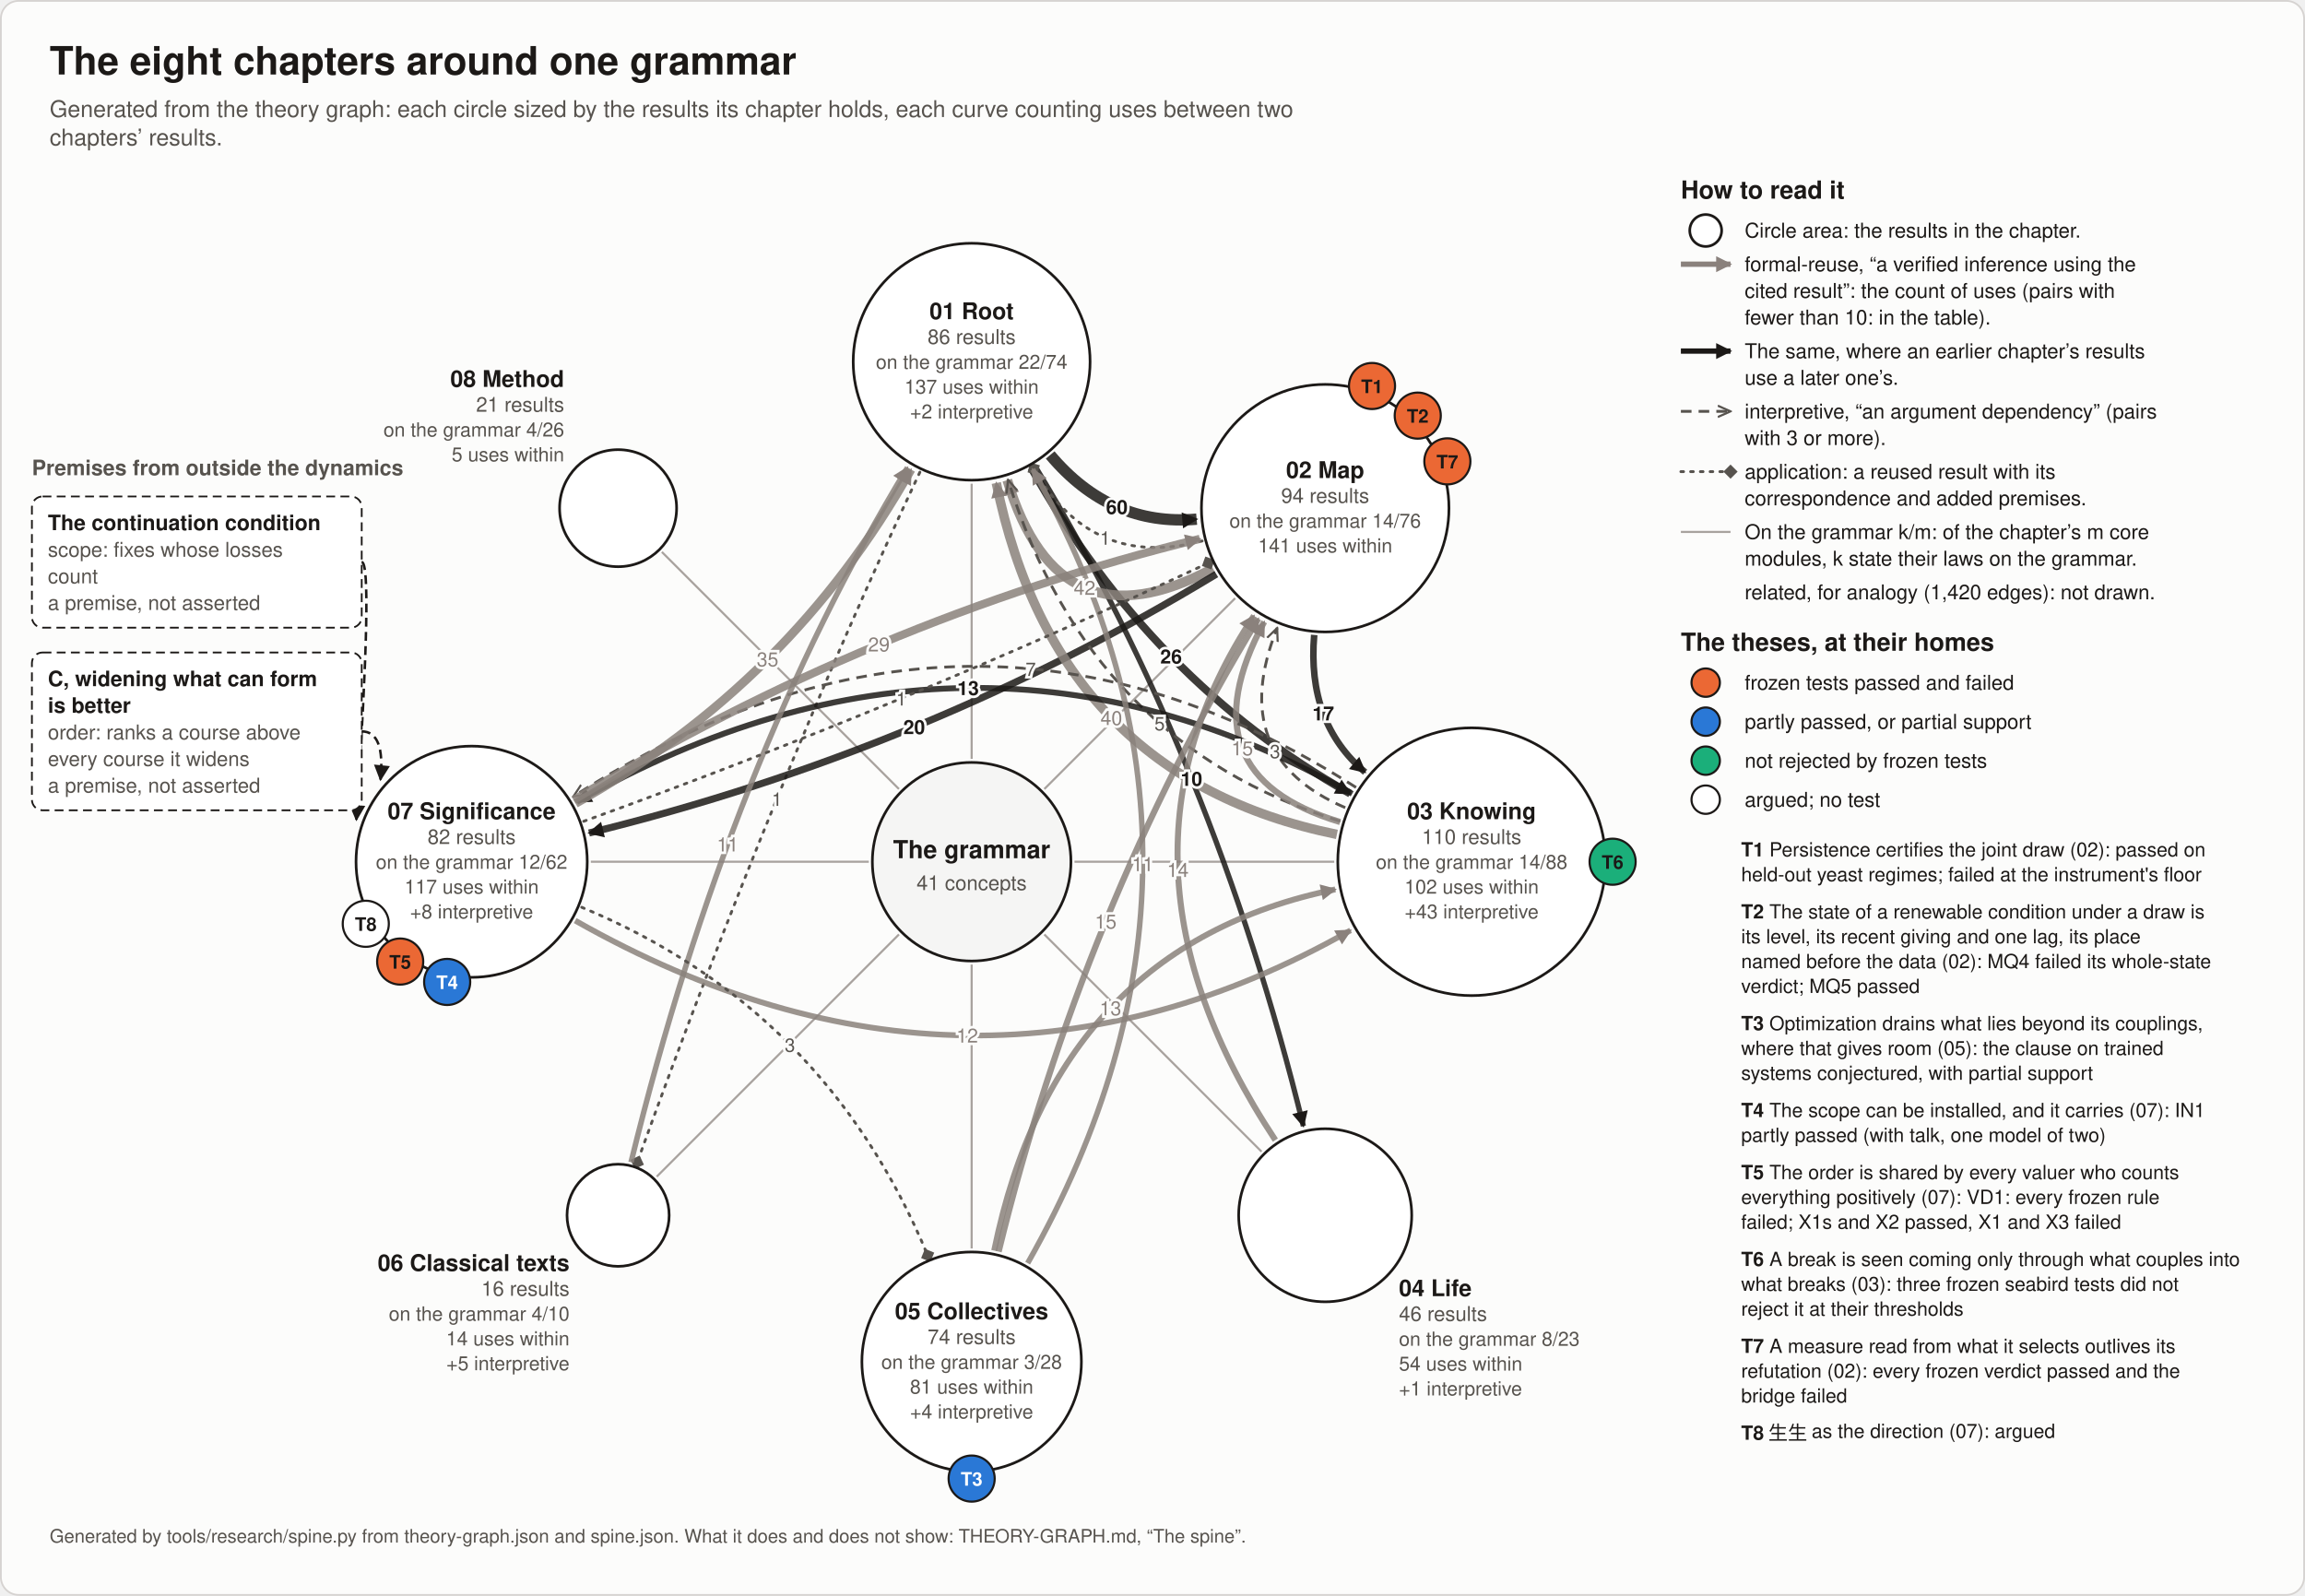
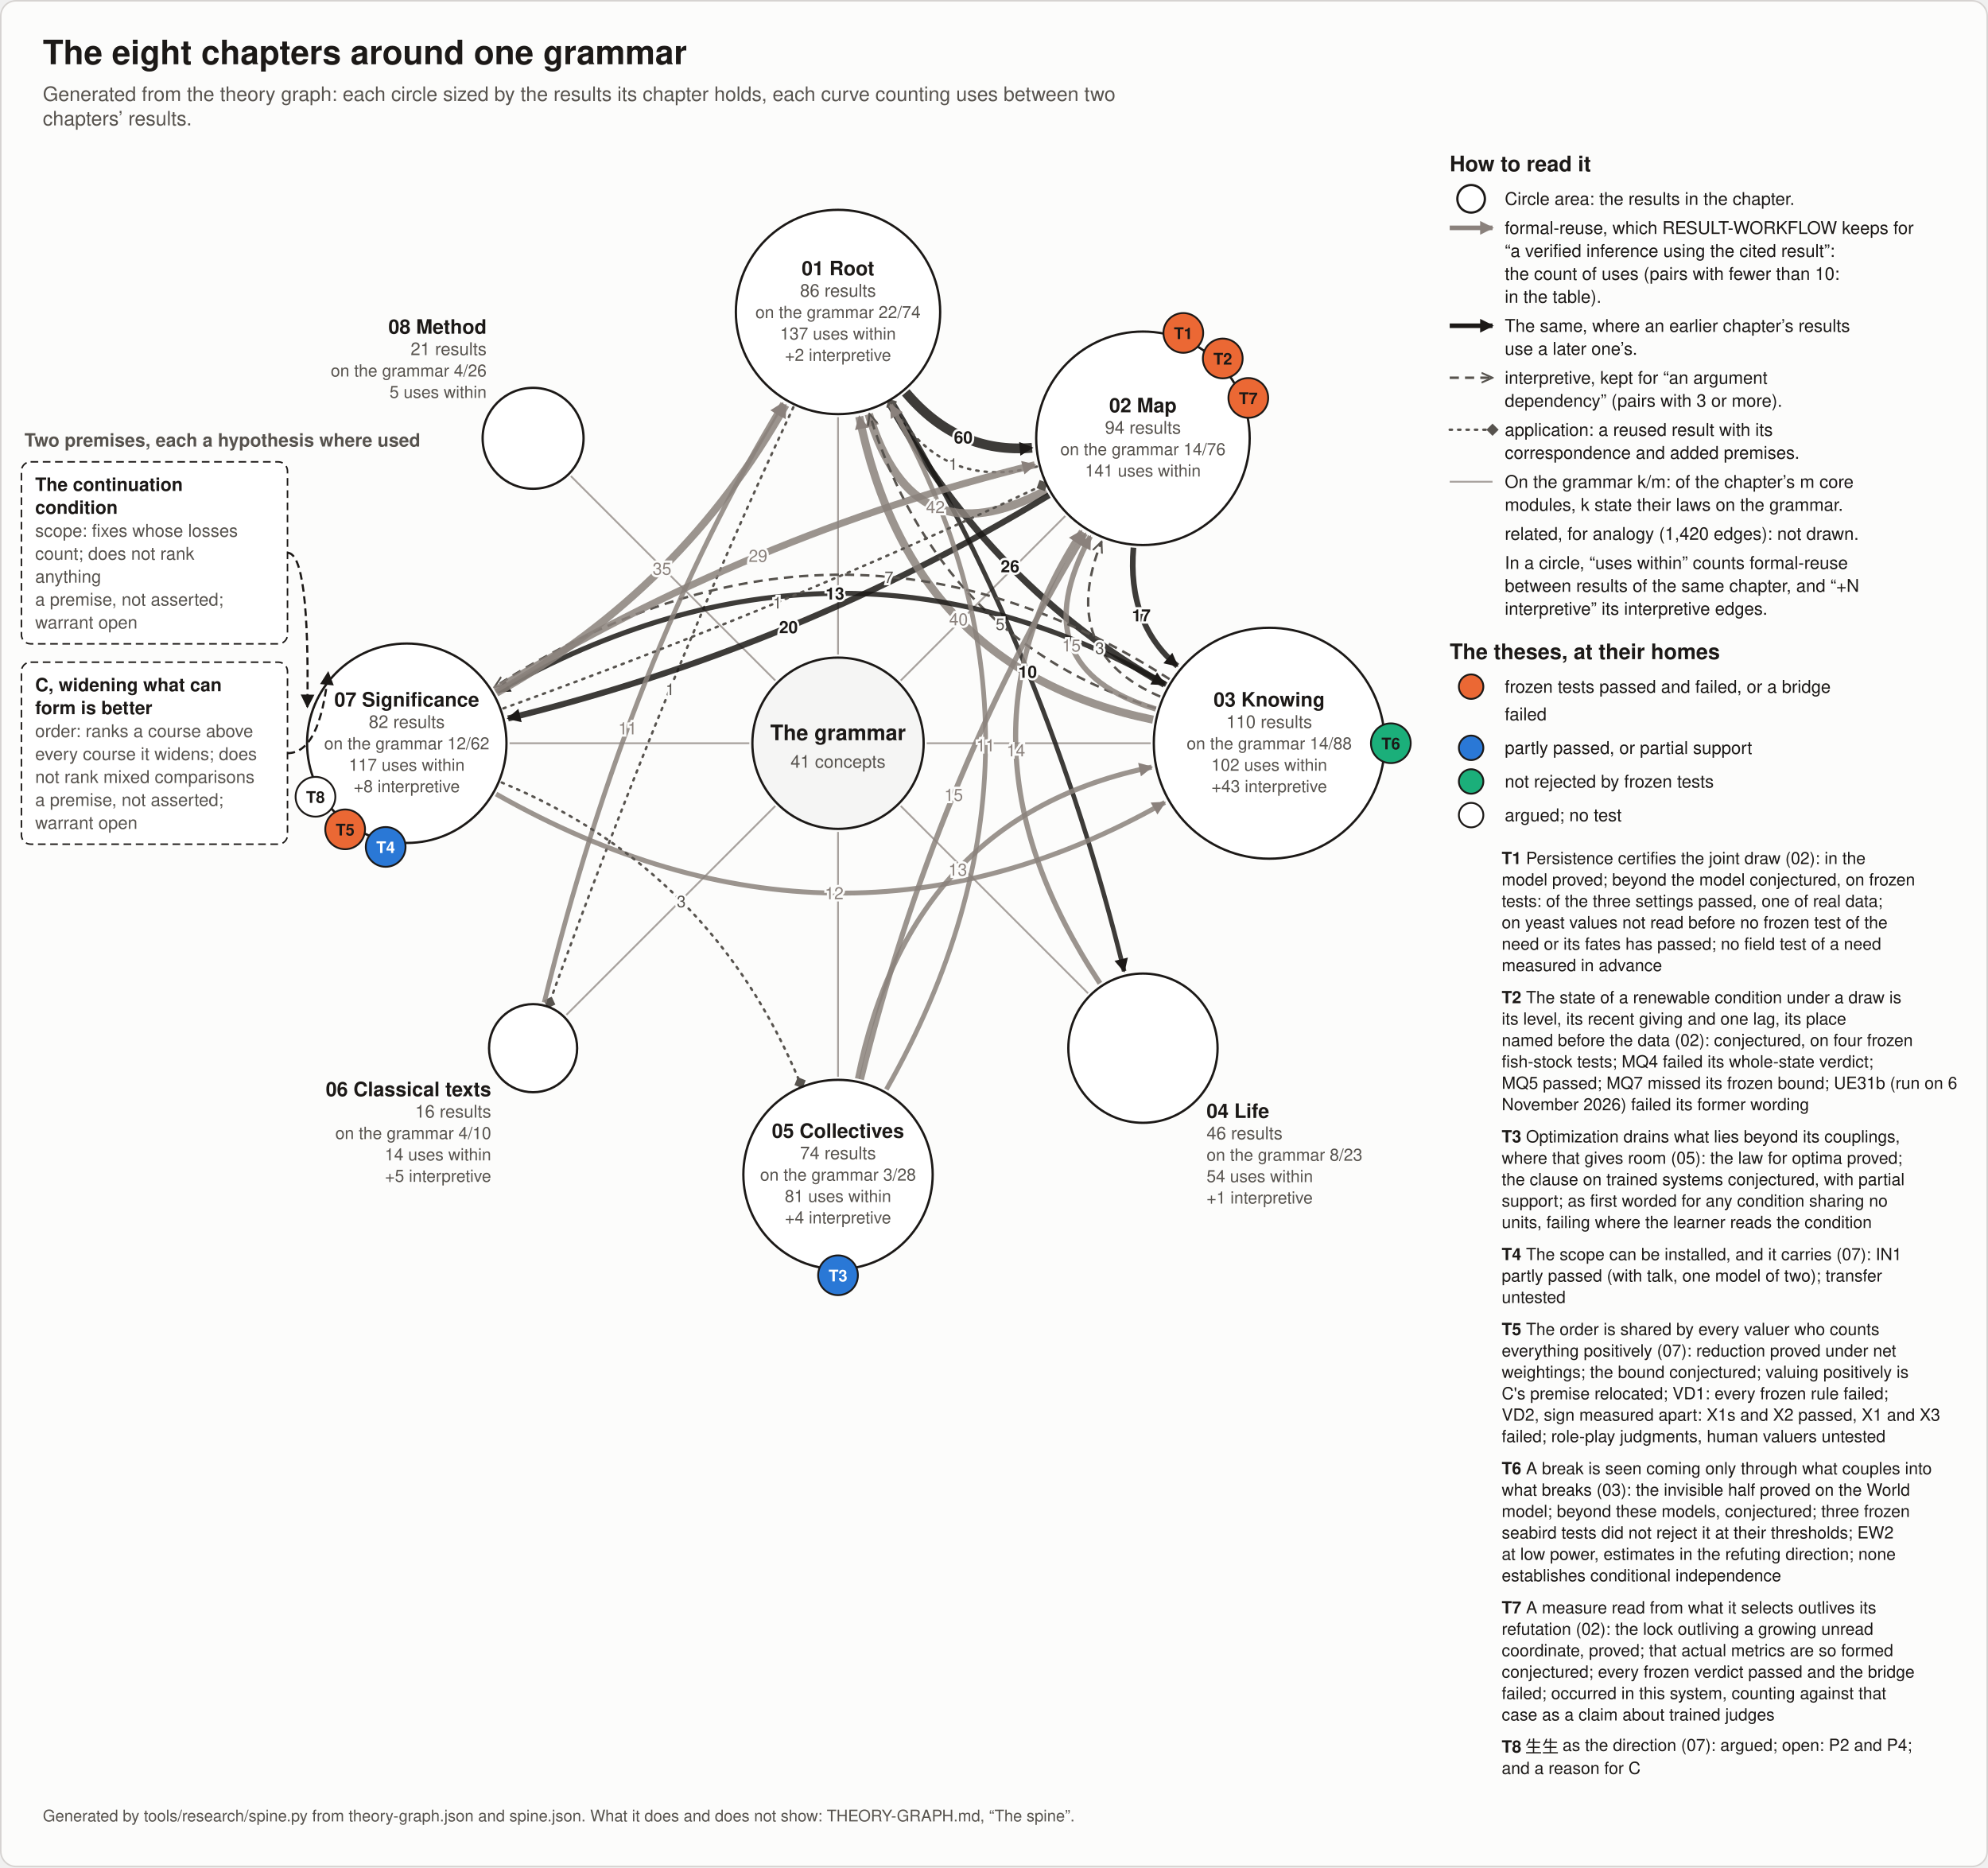
- <svg xmlns="http://www.w3.org/2000/svg" viewBox="0 0 1300 900" width="1300" height="900" role="img" aria-labelledby="spine-title spine-desc" font-family="Helvetica, Arial, sans-serif">
+ <svg xmlns="http://www.w3.org/2000/svg" viewBox="0 0 1300 1221" width="1300" height="1221" role="img" aria-labelledby="spine-title spine-desc" font-family="Helvetica, Arial, sans-serif">
  <defs>
    <marker id="fwd" viewBox="0 0 10 10" refX="9" refY="5" markerWidth="9" markerHeight="9" markerUnits="userSpaceOnUse" orient="auto">
      <path d="M0,0 L10,5 L0,10 z" fill="#8a817c" />
    </marker>
    <marker id="back" viewBox="0 0 10 10" refX="9" refY="5" markerWidth="9" markerHeight="9" markerUnits="userSpaceOnUse" orient="auto">
      <path d="M0,0 L10,5 L0,10 z" fill="#1c1917" />
    </marker>
    <marker id="thin" viewBox="0 0 10 10" refX="9" refY="5" markerWidth="8" markerHeight="8" markerUnits="userSpaceOnUse" orient="auto">
      <path d="M0,1 L9,5 L0,9" fill="none" stroke="#57534e" stroke-width="1.5" />
    </marker>
    <marker id="diamond" viewBox="0 0 10 10" refX="5" refY="5" markerWidth="8" markerHeight="8" markerUnits="userSpaceOnUse" orient="auto">
      <path d="M5,0 L10,5 L5,10 L0,5 z" fill="#57534e" />
    </marker>
  </defs>
-   <rect x="0.5" y="0.5" width="1299" height="899" rx="10" fill="#fcfcfb" stroke="#d6d3d1" />
+   <rect x="0.5" y="0.5" width="1299" height="1220" rx="10" fill="#fcfcfb" stroke="#d6d3d1" />
  <text x="28" y="42" font-size="22" font-weight="bold" text-anchor="start" fill="#1c1917">The eight chapters around one grammar</text>
  <text x="28" y="66" font-size="13" text-anchor="start" fill="#57534e">Generated from the theory graph: each circle sized by the results its chapter holds, each curve counting uses between two</text>
  <text x="28" y="82" font-size="13" text-anchor="start" fill="#57534e">chapters’ results.</text>
  <line x1="548" y1="272.8" x2="548" y2="428" stroke="#a8a29e" stroke-width="1.2" />
  <line x1="696.6" y1="337.4" x2="589" y2="445" stroke="#a8a29e" stroke-width="1.2" />
  <line x1="752.5" y1="486" x2="606" y2="486" stroke="#a8a29e" stroke-width="1.2" />
  <line x1="711.5" y1="649.5" x2="589" y2="527" stroke="#a8a29e" stroke-width="1.2" />
  <line x1="548" y1="704.1" x2="548" y2="544" stroke="#a8a29e" stroke-width="1.2" />
  <line x1="370.4" y1="663.6" x2="507" y2="527" stroke="#a8a29e" stroke-width="1.2" />
  <line x1="333.2" y1="486" x2="490" y2="486" stroke="#a8a29e" stroke-width="1.2" />
  <line x1="373.3" y1="311.3" x2="507" y2="445" stroke="#a8a29e" stroke-width="1.2" />
  <circle cx="548" cy="486" r="56" fill="#f5f5f4" stroke="#1c1917" stroke-width="1.5" />
  <text x="548" y="484" font-size="14" font-weight="bold" text-anchor="middle" fill="#1c1917">The grammar</text>
  <text x="548" y="502" font-size="11.5" text-anchor="middle" fill="#57534e">41 concepts</text>
  <path d="M592.3,256.6 Q626.3,297 674.9,292.8" fill="none" stroke="#1c1917" stroke-opacity="0.85" stroke-width="6.4" marker-end="url(#back)" />
  <path d="M581.7,264 Q649.4,384.6 761.5,447.6" fill="none" stroke="#1c1917" stroke-opacity="0.85" stroke-width="4.4" marker-end="url(#back)" />
  <path d="M583.7,262.8 Q684.7,429.4 735.1,635.1" fill="none" stroke="#1c1917" stroke-opacity="0.85" stroke-width="3" marker-end="url(#back)" />
  <path d="M518.8,266.3 Q437.2,440.1 359.4,655.5" fill="none" stroke="#57534e" stroke-width="1.6" stroke-dasharray="1.5 4" stroke-linecap="round" marker-end="url(#diamond)" />
  <path d="M684.1,320.6 Q597.2,367.3 568.1,270.8" fill="none" stroke="#8a817c" stroke-opacity="0.85" stroke-width="5.5" marker-end="url(#fwd)" />
  <path d="M678,305.1 Q616.1,321.6 583,264.4" fill="none" stroke="#57534e" stroke-width="1.6" stroke-dasharray="1.5 4" stroke-linecap="round" marker-end="url(#diamond)" />
  <path d="M741.2,358.1 Q737,407.7 769.9,435.5" fill="none" stroke="#1c1917" stroke-opacity="0.85" stroke-width="3.7" marker-end="url(#back)" />
  <path d="M686,323.8 Q522,423.3 332.2,469.8" fill="none" stroke="#1c1917" stroke-opacity="0.85" stroke-width="4" marker-end="url(#back)" />
  <path d="M754,470.6 Q595.7,438.3 561.9,272.4" fill="none" stroke="#8a817c" stroke-opacity="0.85" stroke-width="5.3" marker-end="url(#fwd)" />
  <path d="M755.9,463.2 Q614.5,419.5 568.6,270.7" fill="none" stroke="#57534e" stroke-width="1.6" stroke-dasharray="6 4" marker-end="url(#thin)" />
  <path d="M755.8,463.6 Q666.7,436.8 713,350.7" fill="none" stroke="#8a817c" stroke-opacity="0.85" stroke-width="3.5" marker-end="url(#fwd)" />
  <path d="M758.7,455.5 Q691.3,426.6 720.3,354.2" fill="none" stroke="#57534e" stroke-width="1.6" stroke-dasharray="6 4" marker-end="url(#thin)" />
  <path d="M762.6,447.7 Q548,326 325.3,452.3" fill="none" stroke="#1c1917" stroke-opacity="0.85" stroke-width="3.3" marker-end="url(#back)" />
  <path d="M764.8,444.1 Q548,305 323.4,449.2" fill="none" stroke="#57534e" stroke-width="1.6" stroke-dasharray="6 4" marker-end="url(#thin)" />
  <path d="M719.3,643 Q615.4,486 707.2,347.3" fill="none" stroke="#8a817c" stroke-opacity="0.85" stroke-width="3.4" marker-end="url(#fwd)" />
  <path d="M579.6,712.4 Q708,486 582.4,264.7" fill="none" stroke="#8a817c" stroke-opacity="0.85" stroke-width="3.1" marker-end="url(#fwd)" />
  <path d="M563.2,705.9 Q610.7,512 709.7,348.9" fill="none" stroke="#8a817c" stroke-opacity="0.85" stroke-width="3.5" marker-end="url(#fwd)" />
  <path d="M560.7,705.3 Q595.7,533.7 753.1,501.6" fill="none" stroke="#8a817c" stroke-opacity="0.85" stroke-width="3.3" marker-end="url(#fwd)" />
  <path d="M355.9,655.5 Q411.3,429.4 511.8,263.7" fill="none" stroke="#8a817c" stroke-opacity="0.85" stroke-width="3.1" marker-end="url(#fwd)" />
  <path d="M324.6,453.1 Q446.6,384.6 513.8,264.8" fill="none" stroke="#8a817c" stroke-opacity="0.85" stroke-width="5" marker-end="url(#fwd)" />
  <path d="M323.5,451.2 Q491.4,349.3 676.7,303.9" fill="none" stroke="#8a817c" stroke-opacity="0.85" stroke-width="4.6" marker-end="url(#fwd)" />
  <path d="M329.2,463.2 Q511.3,397.4 681.5,317.5" fill="none" stroke="#57534e" stroke-width="1.6" stroke-dasharray="1.5 4" stroke-linecap="round" marker-end="url(#diamond)" />
  <path d="M324.4,519.2 Q548,646 761.7,524.7" fill="none" stroke="#8a817c" stroke-opacity="0.85" stroke-width="3.2" marker-end="url(#fwd)" />
  <path d="M328.1,511.7 Q465.4,568.6 523.2,708" fill="none" stroke="#57534e" stroke-width="1.6" stroke-dasharray="1.5 4" stroke-linecap="round" marker-end="url(#diamond)" />
  <circle cx="548" cy="204" r="66.8" fill="#ffffff" stroke="#1c1917" stroke-width="1.5" />
  <text x="548" y="180" font-size="13" font-weight="bold" text-anchor="middle" fill="#1c1917">01 Root</text>
  <text x="548" y="194" font-size="11.5" text-anchor="middle" fill="#57534e">86 results</text>
  <text x="548" y="208" font-size="11" text-anchor="middle" fill="#57534e">on the grammar 22/74</text>
  <text x="548" y="222" font-size="11" text-anchor="middle" fill="#57534e">137 uses within</text>
  <text x="548" y="236" font-size="11" text-anchor="middle" fill="#57534e">+2 interpretive</text>
  <circle cx="747.4" cy="286.6" r="69.8" fill="#ffffff" stroke="#1c1917" stroke-width="1.5" />
  <text x="747.4" y="269.6" font-size="13" font-weight="bold" text-anchor="middle" fill="#1c1917">02 Map</text>
  <text x="747.4" y="283.6" font-size="11.5" text-anchor="middle" fill="#57534e">94 results</text>
  <text x="747.4" y="297.6" font-size="11" text-anchor="middle" fill="#57534e">on the grammar 14/76</text>
  <text x="747.4" y="311.6" font-size="11" text-anchor="middle" fill="#57534e">141 uses within</text>
  <circle cx="830" cy="486" r="75.5" fill="#ffffff" stroke="#1c1917" stroke-width="1.5" />
  <text x="830" y="462" font-size="13" font-weight="bold" text-anchor="middle" fill="#1c1917">03 Knowing</text>
  <text x="830" y="476" font-size="11.5" text-anchor="middle" fill="#57534e">110 results</text>
  <text x="830" y="490" font-size="11" text-anchor="middle" fill="#57534e">on the grammar 14/88</text>
  <text x="830" y="504" font-size="11" text-anchor="middle" fill="#57534e">102 uses within</text>
  <text x="830" y="518" font-size="11" text-anchor="middle" fill="#57534e">+43 interpretive</text>
  <circle cx="747.4" cy="685.4" r="48.8" fill="#ffffff" stroke="#1c1917" stroke-width="1.5" />
  <text x="789" y="731" font-size="13" font-weight="bold" text-anchor="start" fill="#1c1917" stroke="#fcfcfb" stroke-width="3" paint-order="stroke">04 Life</text>
  <text x="789" y="745" font-size="11.5" text-anchor="start" fill="#57534e" stroke="#fcfcfb" stroke-width="3" paint-order="stroke">46 results</text>
  <text x="789" y="759" font-size="11" text-anchor="start" fill="#57534e" stroke="#fcfcfb" stroke-width="3" paint-order="stroke">on the grammar 8/23</text>
  <text x="789" y="773" font-size="11" text-anchor="start" fill="#57534e" stroke="#fcfcfb" stroke-width="3" paint-order="stroke">54 uses within</text>
  <text x="789" y="787" font-size="11" text-anchor="start" fill="#57534e" stroke="#fcfcfb" stroke-width="3" paint-order="stroke">+1 interpretive</text>
  <circle cx="548" cy="768" r="61.9" fill="#ffffff" stroke="#1c1917" stroke-width="1.5" />
  <text x="548" y="744" font-size="13" font-weight="bold" text-anchor="middle" fill="#1c1917">05 Collectives</text>
  <text x="548" y="758" font-size="11.5" text-anchor="middle" fill="#57534e">74 results</text>
  <text x="548" y="772" font-size="11" text-anchor="middle" fill="#57534e">on the grammar 3/28</text>
  <text x="548" y="786" font-size="11" text-anchor="middle" fill="#57534e">81 uses within</text>
  <text x="548" y="800" font-size="11" text-anchor="middle" fill="#57534e">+4 interpretive</text>
  <circle cx="348.6" cy="685.4" r="28.8" fill="#ffffff" stroke="#1c1917" stroke-width="1.5" />
  <text x="321.2" y="716.8" font-size="13" font-weight="bold" text-anchor="end" fill="#1c1917" stroke="#fcfcfb" stroke-width="3" paint-order="stroke">06 Classical texts</text>
  <text x="321.2" y="730.8" font-size="11.5" text-anchor="end" fill="#57534e" stroke="#fcfcfb" stroke-width="3" paint-order="stroke">16 results</text>
  <text x="321.2" y="744.8" font-size="11" text-anchor="end" fill="#57534e" stroke="#fcfcfb" stroke-width="3" paint-order="stroke">on the grammar 4/10</text>
  <text x="321.2" y="758.8" font-size="11" text-anchor="end" fill="#57534e" stroke="#fcfcfb" stroke-width="3" paint-order="stroke">14 uses within</text>
  <text x="321.2" y="772.8" font-size="11" text-anchor="end" fill="#57534e" stroke="#fcfcfb" stroke-width="3" paint-order="stroke">+5 interpretive</text>
  <circle cx="266" cy="486" r="65.2" fill="#ffffff" stroke="#1c1917" stroke-width="1.5" />
  <text x="266" y="462" font-size="13" font-weight="bold" text-anchor="middle" fill="#1c1917">07 Significance</text>
  <text x="266" y="476" font-size="11.5" text-anchor="middle" fill="#57534e">82 results</text>
  <text x="266" y="490" font-size="11" text-anchor="middle" fill="#57534e">on the grammar 12/62</text>
  <text x="266" y="504" font-size="11" text-anchor="middle" fill="#57534e">117 uses within</text>
  <text x="266" y="518" font-size="11" text-anchor="middle" fill="#57534e">+8 interpretive</text>
  <circle cx="348.6" cy="286.6" r="33" fill="#ffffff" stroke="#1c1917" stroke-width="1.5" />
  <text x="318.2" y="218.2" font-size="13" font-weight="bold" text-anchor="end" fill="#1c1917" stroke="#fcfcfb" stroke-width="3" paint-order="stroke">08 Method</text>
  <text x="318.2" y="232.2" font-size="11.5" text-anchor="end" fill="#57534e" stroke="#fcfcfb" stroke-width="3" paint-order="stroke">21 results</text>
  <text x="318.2" y="246.2" font-size="11" text-anchor="end" fill="#57534e" stroke="#fcfcfb" stroke-width="3" paint-order="stroke">on the grammar 4/26</text>
  <text x="318.2" y="260.2" font-size="11" text-anchor="end" fill="#57534e" stroke="#fcfcfb" stroke-width="3" paint-order="stroke">5 uses within</text>
  <text x="629.9" y="289.9" font-size="11" font-weight="bold" text-anchor="middle" fill="#1c1917" stroke="#fcfcfb" stroke-width="3" paint-order="stroke">60</text>
  <text x="660.5" y="374.2" font-size="11" font-weight="bold" text-anchor="middle" fill="#1c1917" stroke="#fcfcfb" stroke-width="3" paint-order="stroke">26</text>
  <text x="672" y="443.2" font-size="11" font-weight="bold" text-anchor="middle" fill="#1c1917" stroke="#fcfcfb" stroke-width="3" paint-order="stroke">10</text>
  <text x="438.2" y="454.5" font-size="10.5" text-anchor="middle" fill="#57534e" stroke="#fcfcfb" stroke-width="3" paint-order="stroke">1</text>
  <text x="611.7" y="335.5" font-size="11" text-anchor="middle" fill="#8a817c" stroke="#fcfcfb" stroke-width="3" paint-order="stroke">42</text>
  <text x="623.3" y="307.2" font-size="10.5" text-anchor="middle" fill="#57534e" stroke="#fcfcfb" stroke-width="3" paint-order="stroke">1</text>
  <text x="746.3" y="406.3" font-size="11" font-weight="bold" text-anchor="middle" fill="#1c1917" stroke="#fcfcfb" stroke-width="3" paint-order="stroke">17</text>
  <text x="515.6" y="414" font-size="11" font-weight="bold" text-anchor="middle" fill="#1c1917" stroke="#fcfcfb" stroke-width="3" paint-order="stroke">20</text>
  <text x="626.8" y="408.9" font-size="11" text-anchor="middle" fill="#8a817c" stroke="#fcfcfb" stroke-width="3" paint-order="stroke">40</text>
  <text x="654" y="411.9" font-size="10.5" text-anchor="middle" fill="#57534e" stroke="#fcfcfb" stroke-width="3" paint-order="stroke">5</text>
  <text x="700.6" y="426" font-size="11" text-anchor="middle" fill="#8a817c" stroke="#fcfcfb" stroke-width="3" paint-order="stroke">15</text>
  <text x="719.1" y="427.6" font-size="10.5" text-anchor="middle" fill="#57534e" stroke="#fcfcfb" stroke-width="3" paint-order="stroke">3</text>
  <text x="546" y="392" font-size="11" font-weight="bold" text-anchor="middle" fill="#1c1917" stroke="#fcfcfb" stroke-width="3" paint-order="stroke">13</text>
  <text x="581.3" y="381.2" font-size="10.5" text-anchor="middle" fill="#57534e" stroke="#fcfcfb" stroke-width="3" paint-order="stroke">7</text>
  <text x="664.3" y="494.6" font-size="11" text-anchor="middle" fill="#8a817c" stroke="#fcfcfb" stroke-width="3" paint-order="stroke">14</text>
  <text x="644.5" y="491.3" font-size="11" text-anchor="middle" fill="#8a817c" stroke="#fcfcfb" stroke-width="3" paint-order="stroke">11</text>
  <text x="623.6" y="523.7" font-size="11" text-anchor="middle" fill="#8a817c" stroke="#fcfcfb" stroke-width="3" paint-order="stroke">15</text>
  <text x="626.3" y="572.6" font-size="11" text-anchor="middle" fill="#8a817c" stroke="#fcfcfb" stroke-width="3" paint-order="stroke">13</text>
  <text x="410.4" y="480.2" font-size="11" text-anchor="middle" fill="#8a817c" stroke="#fcfcfb" stroke-width="3" paint-order="stroke">11</text>
  <text x="432.9" y="375.8" font-size="11" text-anchor="middle" fill="#8a817c" stroke="#fcfcfb" stroke-width="3" paint-order="stroke">35</text>
  <text x="495.7" y="367.4" font-size="11" text-anchor="middle" fill="#8a817c" stroke="#fcfcfb" stroke-width="3" paint-order="stroke">29</text>
  <text x="508.3" y="397.9" font-size="10.5" text-anchor="middle" fill="#57534e" stroke="#fcfcfb" stroke-width="3" paint-order="stroke">1</text>
  <text x="545.5" y="588" font-size="11" text-anchor="middle" fill="#8a817c" stroke="#fcfcfb" stroke-width="3" paint-order="stroke">12</text>
  <text x="445.5" y="593.2" font-size="10.5" text-anchor="middle" fill="#57534e" stroke="#fcfcfb" stroke-width="3" paint-order="stroke">3</text>
-   <text x="18" y="268" font-size="12" font-weight="bold" text-anchor="start" fill="#57534e">Premises from outside the dynamics</text>
-   <rect x="18" y="280" width="186" height="74" rx="6" fill="#ffffff" stroke="#1c1917" stroke-dasharray="5 3" />
-   <text x="27" y="299" font-size="12" font-weight="bold" text-anchor="start" fill="#1c1917">The continuation condition</text>
-   <text x="27" y="314" font-size="11.5" text-anchor="start" fill="#57534e">scope: fixes whose losses</text>
-   <text x="27" y="329" font-size="11.5" text-anchor="start" fill="#57534e">count</text>
-   <text x="27" y="344" font-size="11.5" text-anchor="start" fill="#57534e">a premise, not asserted</text>
-   <path d="M204,317 Q210.5,317 201,462.3" fill="none" stroke="#1c1917" stroke-width="1.4" stroke-dasharray="5 3" marker-end="url(#back)" />
-   <rect x="18" y="368" width="186" height="89" rx="6" fill="#ffffff" stroke="#1c1917" stroke-dasharray="5 3" />
-   <text x="27" y="387" font-size="12" font-weight="bold" text-anchor="start" fill="#1c1917">C, widening what can form</text>
-   <text x="27" y="402" font-size="12" font-weight="bold" text-anchor="start" fill="#1c1917">is better</text>
-   <text x="27" y="417" font-size="11.5" text-anchor="start" fill="#57534e">order: ranks a course above</text>
-   <text x="27" y="432" font-size="11.5" text-anchor="start" fill="#57534e">every course it widens</text>
-   <text x="27" y="447" font-size="11.5" text-anchor="start" fill="#57534e">a premise, not asserted</text>
-   <path d="M204,412.5 Q217.3,412.5 214.6,439.7" fill="none" stroke="#1c1917" stroke-width="1.4" stroke-dasharray="5 3" marker-end="url(#back)" />
+   <text x="16" y="292" font-size="12" font-weight="bold" text-anchor="start" fill="#57534e">Two premises, each a hypothesis where used</text>
+   <rect x="14" y="302" width="174" height="119" rx="6" fill="#ffffff" stroke="#1c1917" stroke-dasharray="5 3" />
+   <text x="23" y="321" font-size="12" font-weight="bold" text-anchor="start" fill="#1c1917">The continuation</text>
+   <text x="23" y="336" font-size="12" font-weight="bold" text-anchor="start" fill="#1c1917">condition</text>
+   <text x="23" y="351" font-size="11.5" text-anchor="start" fill="#57534e">scope: fixes whose losses</text>
+   <text x="23" y="366" font-size="11.5" text-anchor="start" fill="#57534e">count; does not rank</text>
+   <text x="23" y="381" font-size="11.5" text-anchor="start" fill="#57534e">anything</text>
+   <text x="23" y="396" font-size="11.5" text-anchor="start" fill="#57534e">a premise, not asserted;</text>
+   <text x="23" y="411" font-size="11.5" text-anchor="start" fill="#57534e">warrant open</text>
+   <path d="M188,361.5 Q202.5,361.5 201,462.3" fill="none" stroke="#1c1917" stroke-width="1.4" stroke-dasharray="5 3" marker-end="url(#back)" />
+   <rect x="14" y="433" width="174" height="119" rx="6" fill="#ffffff" stroke="#1c1917" stroke-dasharray="5 3" />
+   <text x="23" y="452" font-size="12" font-weight="bold" text-anchor="start" fill="#1c1917">C, widening what can</text>
+   <text x="23" y="467" font-size="12" font-weight="bold" text-anchor="start" fill="#1c1917">form is better</text>
+   <text x="23" y="482" font-size="11.5" text-anchor="start" fill="#57534e">order: ranks a course above</text>
+   <text x="23" y="497" font-size="11.5" text-anchor="start" fill="#57534e">every course it widens; does</text>
+   <text x="23" y="512" font-size="11.5" text-anchor="start" fill="#57534e">not rank mixed comparisons</text>
+   <text x="23" y="527" font-size="11.5" text-anchor="start" fill="#57534e">a premise, not asserted;</text>
+   <text x="23" y="542" font-size="11.5" text-anchor="start" fill="#57534e">warrant open</text>
+   <path d="M188,492.5 Q209.3,492.5 214.6,439.7" fill="none" stroke="#1c1917" stroke-width="1.4" stroke-dasharray="5 3" marker-end="url(#back)" />
  <circle cx="773.8" cy="217.7" r="13" fill="#eb6834" stroke="#1c1917" stroke-width="1.2" />
  <text x="773.8" y="221.7" font-size="10.5" font-weight="bold" text-anchor="middle" fill="#1c1917">T1</text>
  <circle cx="799.6" cy="234.4" r="13" fill="#eb6834" stroke="#1c1917" stroke-width="1.2" />
  <text x="799.6" y="238.4" font-size="10.5" font-weight="bold" text-anchor="middle" fill="#1c1917">T2</text>
  <circle cx="816.3" cy="260.2" r="13" fill="#eb6834" stroke="#1c1917" stroke-width="1.2" />
  <text x="816.3" y="264.2" font-size="10.5" font-weight="bold" text-anchor="middle" fill="#1c1917">T7</text>
  <circle cx="548" cy="833.9" r="13" fill="#2a78d6" stroke="#1c1917" stroke-width="1.2" />
  <text x="548" y="837.9" font-size="10.5" font-weight="bold" text-anchor="middle" fill="#ffffff">T3</text>
  <circle cx="252.2" cy="553.8" r="13" fill="#2a78d6" stroke="#1c1917" stroke-width="1.2" />
  <text x="252.2" y="557.8" font-size="10.5" font-weight="bold" text-anchor="middle" fill="#ffffff">T4</text>
  <circle cx="225.7" cy="542.3" r="13" fill="#eb6834" stroke="#1c1917" stroke-width="1.2" />
  <text x="225.7" y="546.3" font-size="10.5" font-weight="bold" text-anchor="middle" fill="#1c1917">T5</text>
  <circle cx="206.3" cy="521" r="13" fill="#ffffff" stroke="#1c1917" stroke-width="1.2" />
  <text x="206.3" y="525" font-size="10.5" font-weight="bold" text-anchor="middle" fill="#1c1917">T8</text>
  <circle cx="909.5" cy="486" r="13" fill="#1baf7a" stroke="#1c1917" stroke-width="1.2" />
  <text x="909.5" y="490" font-size="10.5" font-weight="bold" text-anchor="middle" fill="#1c1917">T6</text>
  <text x="948" y="112" font-size="14" font-weight="bold" text-anchor="start" fill="#1c1917">How to read it</text>
  <circle cx="962" cy="130" r="9" fill="#ffffff" stroke="#1c1917" stroke-width="1.5" />
  <text x="984" y="134" font-size="11.5" text-anchor="start" fill="#1c1917">Circle area: the results in the chapter.</text>
  <line x1="948" y1="149" x2="976" y2="149" stroke="#8a817c" stroke-width="3" marker-end="url(#fwd)" />
-   <text x="984" y="153" font-size="11.5" text-anchor="start" fill="#1c1917">formal-reuse, “a verified inference using the</text>
-   <text x="984" y="168" font-size="11.5" text-anchor="start" fill="#1c1917">cited result”: the count of uses (pairs with</text>
-   <text x="984" y="183" font-size="11.5" text-anchor="start" fill="#1c1917">fewer than 10: in the table).</text>
-   <line x1="948" y1="198" x2="976" y2="198" stroke="#1c1917" stroke-width="3" marker-end="url(#back)" />
-   <text x="984" y="202" font-size="11.5" text-anchor="start" fill="#1c1917">The same, where an earlier chapter’s results</text>
-   <text x="984" y="217" font-size="11.5" text-anchor="start" fill="#1c1917">use a later one’s.</text>
-   <line x1="948" y1="232" x2="976" y2="232" stroke="#57534e" stroke-width="1.6" stroke-dasharray="6 4" marker-end="url(#thin)" />
-   <text x="984" y="236" font-size="11.5" text-anchor="start" fill="#1c1917">interpretive, “an argument dependency” (pairs</text>
-   <text x="984" y="251" font-size="11.5" text-anchor="start" fill="#1c1917">with 3 or more).</text>
-   <line x1="948" y1="266" x2="976" y2="266" stroke="#57534e" stroke-width="1.6" stroke-dasharray="1.5 4" stroke-linecap="round" marker-end="url(#diamond)" />
-   <text x="984" y="270" font-size="11.5" text-anchor="start" fill="#1c1917">application: a reused result with its</text>
-   <text x="984" y="285" font-size="11.5" text-anchor="start" fill="#1c1917">correspondence and added premises.</text>
-   <line x1="948" y1="300" x2="976" y2="300" stroke="#a8a29e" stroke-width="1.2" />
-   <text x="984" y="304" font-size="11.5" text-anchor="start" fill="#1c1917">On the grammar k/m: of the chapter’s m core</text>
-   <text x="984" y="319" font-size="11.5" text-anchor="start" fill="#1c1917">modules, k state their laws on the grammar.</text>
-   <text x="984" y="338" font-size="11.5" text-anchor="start" fill="#1c1917">related, for analogy (1,420 edges): not drawn.</text>
-   <text x="948" y="367" font-size="14" font-weight="bold" text-anchor="start" fill="#1c1917">The theses, at their homes</text>
-   <circle cx="962" cy="385" r="8" fill="#eb6834" stroke="#1c1917" stroke-width="1.2" />
-   <text x="984" y="389" font-size="11.5" text-anchor="start" fill="#1c1917">frozen tests passed and failed</text>
-   <circle cx="962" cy="407" r="8" fill="#2a78d6" stroke="#1c1917" stroke-width="1.2" />
-   <text x="984" y="411" font-size="11.5" text-anchor="start" fill="#1c1917">partly passed, or partial support</text>
-   <circle cx="962" cy="429" r="8" fill="#1baf7a" stroke="#1c1917" stroke-width="1.2" />
-   <text x="984" y="433" font-size="11.5" text-anchor="start" fill="#1c1917">not rejected by frozen tests</text>
-   <circle cx="962" cy="451" r="8" fill="#ffffff" stroke="#1c1917" stroke-width="1.2" />
-   <text x="984" y="455" font-size="11.5" text-anchor="start" fill="#1c1917">argued; no test</text>
-   <text x="982" y="483" font-size="11" fill="#1c1917">
-     <tspan font-weight="bold">T1</tspan> Persistence certifies the joint draw (02): passed on</text>
-   <text x="982" y="497" font-size="11" text-anchor="start" fill="#1c1917">held-out yeast regimes; failed at the instrument's floor</text>
-   <text x="982" y="518" font-size="11" fill="#1c1917">
+   <text x="984" y="153" font-size="11.5" text-anchor="start" fill="#1c1917">formal-reuse, which RESULT-WORKFLOW keeps for</text>
+   <text x="984" y="168" font-size="11.5" text-anchor="start" fill="#1c1917">“a verified inference using the cited result”:</text>
+   <text x="984" y="183" font-size="11.5" text-anchor="start" fill="#1c1917">the count of uses (pairs with fewer than 10:</text>
+   <text x="984" y="198" font-size="11.5" text-anchor="start" fill="#1c1917">in the table).</text>
+   <line x1="948" y1="213" x2="976" y2="213" stroke="#1c1917" stroke-width="3" marker-end="url(#back)" />
+   <text x="984" y="217" font-size="11.5" text-anchor="start" fill="#1c1917">The same, where an earlier chapter’s results</text>
+   <text x="984" y="232" font-size="11.5" text-anchor="start" fill="#1c1917">use a later one’s.</text>
+   <line x1="948" y1="247" x2="976" y2="247" stroke="#57534e" stroke-width="1.6" stroke-dasharray="6 4" marker-end="url(#thin)" />
+   <text x="984" y="251" font-size="11.5" text-anchor="start" fill="#1c1917">interpretive, kept for “an argument</text>
+   <text x="984" y="266" font-size="11.5" text-anchor="start" fill="#1c1917">dependency” (pairs with 3 or more).</text>
+   <line x1="948" y1="281" x2="976" y2="281" stroke="#57534e" stroke-width="1.6" stroke-dasharray="1.5 4" stroke-linecap="round" marker-end="url(#diamond)" />
+   <text x="984" y="285" font-size="11.5" text-anchor="start" fill="#1c1917">application: a reused result with its</text>
+   <text x="984" y="300" font-size="11.5" text-anchor="start" fill="#1c1917">correspondence and added premises.</text>
+   <line x1="948" y1="315" x2="976" y2="315" stroke="#a8a29e" stroke-width="1.2" />
+   <text x="984" y="319" font-size="11.5" text-anchor="start" fill="#1c1917">On the grammar k/m: of the chapter’s m core</text>
+   <text x="984" y="334" font-size="11.5" text-anchor="start" fill="#1c1917">modules, k state their laws on the grammar.</text>
+   <text x="984" y="353" font-size="11.5" text-anchor="start" fill="#1c1917">related, for analogy (1,420 edges): not drawn.</text>
+   <text x="984" y="372" font-size="11.5" text-anchor="start" fill="#1c1917">In a circle, “uses within” counts formal-reuse</text>
+   <text x="984" y="387" font-size="11.5" text-anchor="start" fill="#1c1917">between results of the same chapter, and “+N</text>
+   <text x="984" y="402" font-size="11.5" text-anchor="start" fill="#1c1917">interpretive” its interpretive edges.</text>
+   <text x="948" y="431" font-size="14" font-weight="bold" text-anchor="start" fill="#1c1917">The theses, at their homes</text>
+   <circle cx="962" cy="449" r="8" fill="#eb6834" stroke="#1c1917" stroke-width="1.2" />
+   <text x="984" y="453" font-size="11.5" text-anchor="start" fill="#1c1917">frozen tests passed and failed, or a bridge</text>
+   <text x="984" y="471" font-size="11.5" text-anchor="start" fill="#1c1917">failed</text>
+   <circle cx="962" cy="489" r="8" fill="#2a78d6" stroke="#1c1917" stroke-width="1.2" />
+   <text x="984" y="493" font-size="11.5" text-anchor="start" fill="#1c1917">partly passed, or partial support</text>
+   <circle cx="962" cy="511" r="8" fill="#1baf7a" stroke="#1c1917" stroke-width="1.2" />
+   <text x="984" y="515" font-size="11.5" text-anchor="start" fill="#1c1917">not rejected by frozen tests</text>
+   <circle cx="962" cy="533" r="8" fill="#ffffff" stroke="#1c1917" stroke-width="1.2" />
+   <text x="984" y="537" font-size="11.5" text-anchor="start" fill="#1c1917">argued; no test</text>
+   <text x="982" y="565" font-size="11" fill="#1c1917">
+     <tspan font-weight="bold">T1</tspan> Persistence certifies the joint draw (02): in the</text>
+   <text x="982" y="579" font-size="11" text-anchor="start" fill="#1c1917">model proved; beyond the model conjectured, on frozen</text>
+   <text x="982" y="593" font-size="11" text-anchor="start" fill="#1c1917">tests: of the three settings passed, one of real data;</text>
+   <text x="982" y="607" font-size="11" text-anchor="start" fill="#1c1917">on yeast values not read before no frozen test of the</text>
+   <text x="982" y="621" font-size="11" text-anchor="start" fill="#1c1917">need or its fates has passed; no field test of a need</text>
+   <text x="982" y="635" font-size="11" text-anchor="start" fill="#1c1917">measured in advance</text>
+   <text x="982" y="656" font-size="11" fill="#1c1917">
    <tspan font-weight="bold">T2</tspan> The state of a renewable condition under a draw is</text>
-   <text x="982" y="532" font-size="11" text-anchor="start" fill="#1c1917">its level, its recent giving and one lag, its place</text>
-   <text x="982" y="546" font-size="11" text-anchor="start" fill="#1c1917">named before the data (02): MQ4 failed its whole-state</text>
-   <text x="982" y="560" font-size="11" text-anchor="start" fill="#1c1917">verdict; MQ5 passed</text>
-   <text x="982" y="581" font-size="11" fill="#1c1917">
+   <text x="982" y="670" font-size="11" text-anchor="start" fill="#1c1917">its level, its recent giving and one lag, its place</text>
+   <text x="982" y="684" font-size="11" text-anchor="start" fill="#1c1917">named before the data (02): conjectured, on four frozen</text>
+   <text x="982" y="698" font-size="11" text-anchor="start" fill="#1c1917">fish-stock tests; MQ4 failed its whole-state verdict;</text>
+   <text x="982" y="712" font-size="11" text-anchor="start" fill="#1c1917">MQ5 passed; MQ7 missed its frozen bound; UE31b (run on 6</text>
+   <text x="982" y="726" font-size="11" text-anchor="start" fill="#1c1917">November 2026) failed its former wording</text>
+   <text x="982" y="747" font-size="11" fill="#1c1917">
    <tspan font-weight="bold">T3</tspan> Optimization drains what lies beyond its couplings,</text>
-   <text x="982" y="595" font-size="11" text-anchor="start" fill="#1c1917">where that gives room (05): the clause on trained</text>
-   <text x="982" y="609" font-size="11" text-anchor="start" fill="#1c1917">systems conjectured, with partial support</text>
-   <text x="982" y="630" font-size="11" fill="#1c1917">
+   <text x="982" y="761" font-size="11" text-anchor="start" fill="#1c1917">where that gives room (05): the law for optima proved;</text>
+   <text x="982" y="775" font-size="11" text-anchor="start" fill="#1c1917">the clause on trained systems conjectured, with partial</text>
+   <text x="982" y="789" font-size="11" text-anchor="start" fill="#1c1917">support; as first worded for any condition sharing no</text>
+   <text x="982" y="803" font-size="11" text-anchor="start" fill="#1c1917">units, failing where the learner reads the condition</text>
+   <text x="982" y="824" font-size="11" fill="#1c1917">
    <tspan font-weight="bold">T4</tspan> The scope can be installed, and it carries (07): IN1</text>
-   <text x="982" y="644" font-size="11" text-anchor="start" fill="#1c1917">partly passed (with talk, one model of two)</text>
-   <text x="982" y="665" font-size="11" fill="#1c1917">
+   <text x="982" y="838" font-size="11" text-anchor="start" fill="#1c1917">partly passed (with talk, one model of two); transfer</text>
+   <text x="982" y="852" font-size="11" text-anchor="start" fill="#1c1917">untested</text>
+   <text x="982" y="873" font-size="11" fill="#1c1917">
    <tspan font-weight="bold">T5</tspan> The order is shared by every valuer who counts</text>
-   <text x="982" y="679" font-size="11" text-anchor="start" fill="#1c1917">everything positively (07): VD1: every frozen rule</text>
-   <text x="982" y="693" font-size="11" text-anchor="start" fill="#1c1917">failed; X1s and X2 passed, X1 and X3 failed</text>
-   <text x="982" y="714" font-size="11" fill="#1c1917">
+   <text x="982" y="887" font-size="11" text-anchor="start" fill="#1c1917">everything positively (07): reduction proved under net</text>
+   <text x="982" y="901" font-size="11" text-anchor="start" fill="#1c1917">weightings; the bound conjectured; valuing positively is</text>
+   <text x="982" y="915" font-size="11" text-anchor="start" fill="#1c1917">C's premise relocated; VD1: every frozen rule failed;</text>
+   <text x="982" y="929" font-size="11" text-anchor="start" fill="#1c1917">VD2, sign measured apart: X1s and X2 passed, X1 and X3</text>
+   <text x="982" y="943" font-size="11" text-anchor="start" fill="#1c1917">failed; role-play judgments, human valuers untested</text>
+   <text x="982" y="964" font-size="11" fill="#1c1917">
    <tspan font-weight="bold">T6</tspan> A break is seen coming only through what couples into</text>
-   <text x="982" y="728" font-size="11" text-anchor="start" fill="#1c1917">what breaks (03): three frozen seabird tests did not</text>
-   <text x="982" y="742" font-size="11" text-anchor="start" fill="#1c1917">reject it at their thresholds</text>
-   <text x="982" y="763" font-size="11" fill="#1c1917">
+   <text x="982" y="978" font-size="11" text-anchor="start" fill="#1c1917">what breaks (03): the invisible half proved on the World</text>
+   <text x="982" y="992" font-size="11" text-anchor="start" fill="#1c1917">model; beyond these models, conjectured; three frozen</text>
+   <text x="982" y="1006" font-size="11" text-anchor="start" fill="#1c1917">seabird tests did not reject it at their thresholds; EW2</text>
+   <text x="982" y="1020" font-size="11" text-anchor="start" fill="#1c1917">at low power, estimates in the refuting direction; none</text>
+   <text x="982" y="1034" font-size="11" text-anchor="start" fill="#1c1917">establishes conditional independence</text>
+   <text x="982" y="1055" font-size="11" fill="#1c1917">
    <tspan font-weight="bold">T7</tspan> A measure read from what it selects outlives its</text>
-   <text x="982" y="777" font-size="11" text-anchor="start" fill="#1c1917">refutation (02): every frozen verdict passed and the</text>
-   <text x="982" y="791" font-size="11" text-anchor="start" fill="#1c1917">bridge failed</text>
-   <text x="982" y="812" font-size="11" fill="#1c1917">
-     <tspan font-weight="bold">T8</tspan> 生生 as the direction (07): argued</text>
-   <text x="28" y="870" font-size="10.5" text-anchor="start" fill="#57534e">Generated by tools/research/spine.py from theory-graph.json and spine.json. What it does and does not show: THEORY-GRAPH.md, “The spine”.</text>
+   <text x="982" y="1069" font-size="11" text-anchor="start" fill="#1c1917">refutation (02): the lock outliving a growing unread</text>
+   <text x="982" y="1083" font-size="11" text-anchor="start" fill="#1c1917">coordinate, proved; that actual metrics are so formed</text>
+   <text x="982" y="1097" font-size="11" text-anchor="start" fill="#1c1917">conjectured; every frozen verdict passed and the bridge</text>
+   <text x="982" y="1111" font-size="11" text-anchor="start" fill="#1c1917">failed; occurred in this system, counting against that</text>
+   <text x="982" y="1125" font-size="11" text-anchor="start" fill="#1c1917">case as a claim about trained judges</text>
+   <text x="982" y="1146" font-size="11" fill="#1c1917">
+     <tspan font-weight="bold">T8</tspan> 生生 as the direction (07): argued; open: P2 and P4;</text>
+   <text x="982" y="1160" font-size="11" text-anchor="start" fill="#1c1917">and a reason for C</text>
+   <text x="28" y="1191" font-size="10.5" text-anchor="start" fill="#57534e">Generated by tools/research/spine.py from theory-graph.json and spine.json. What it does and does not show: THEORY-GRAPH.md, “The spine”.</text>
</svg>
